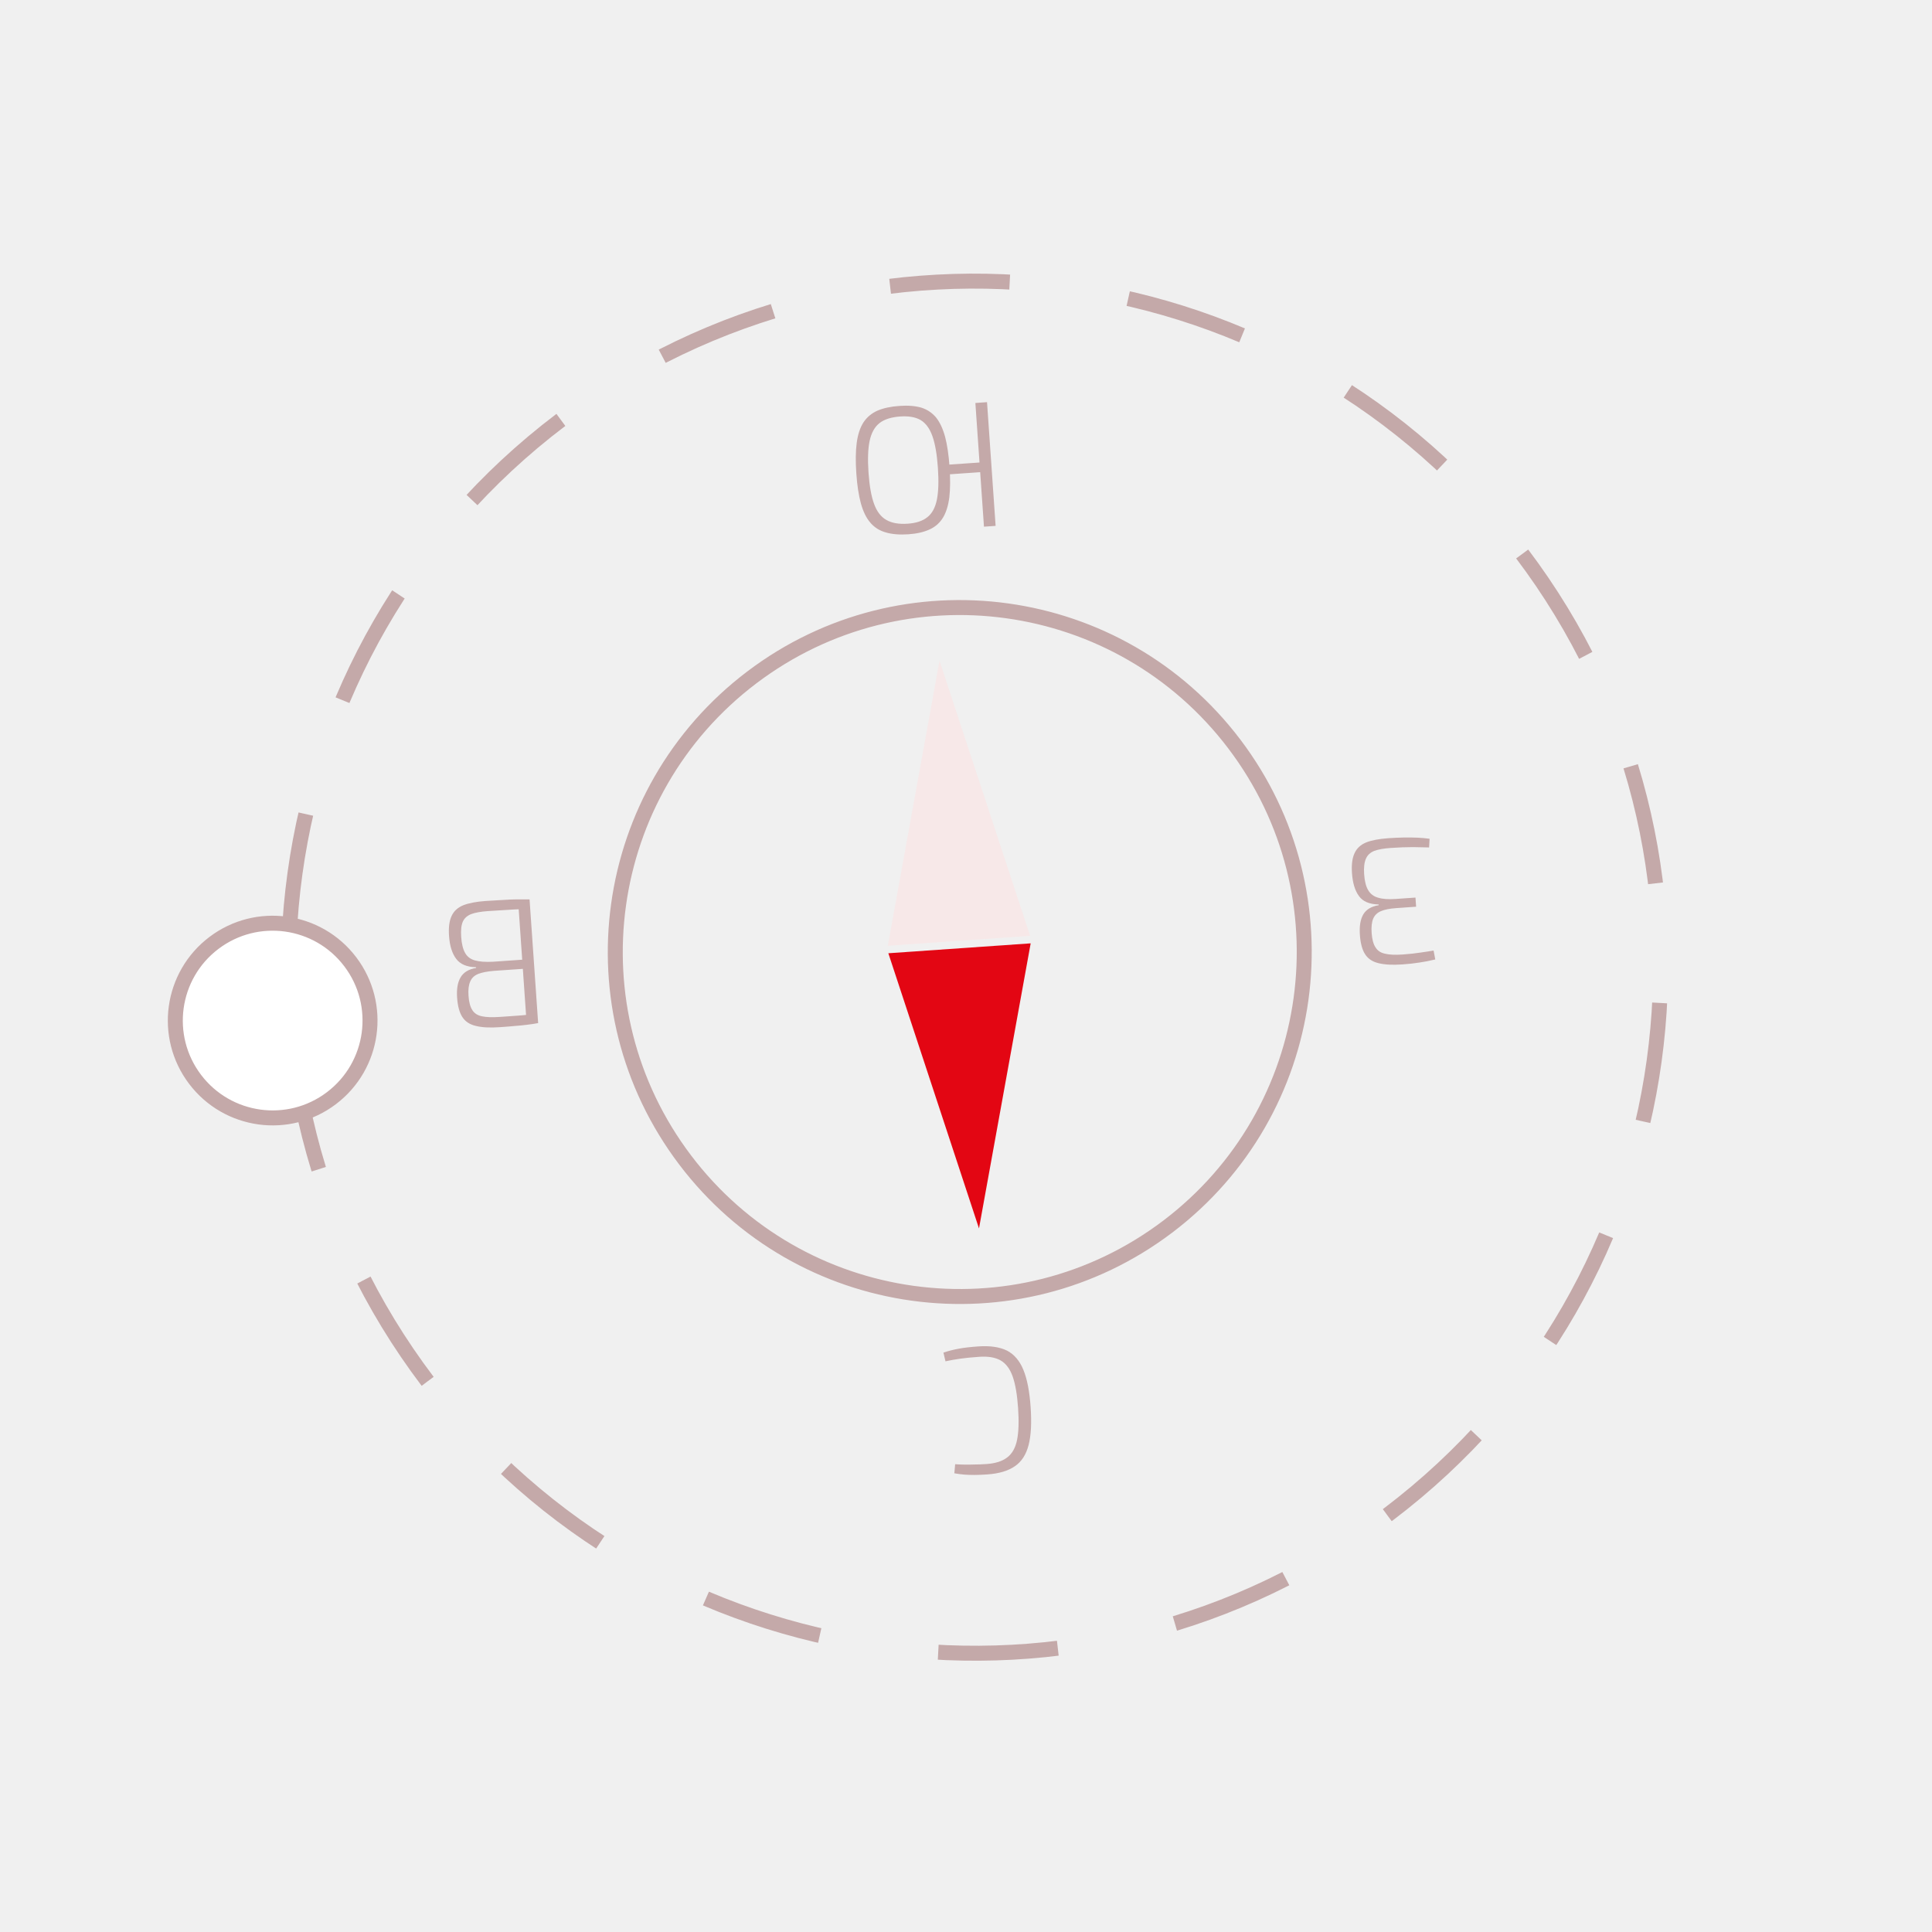
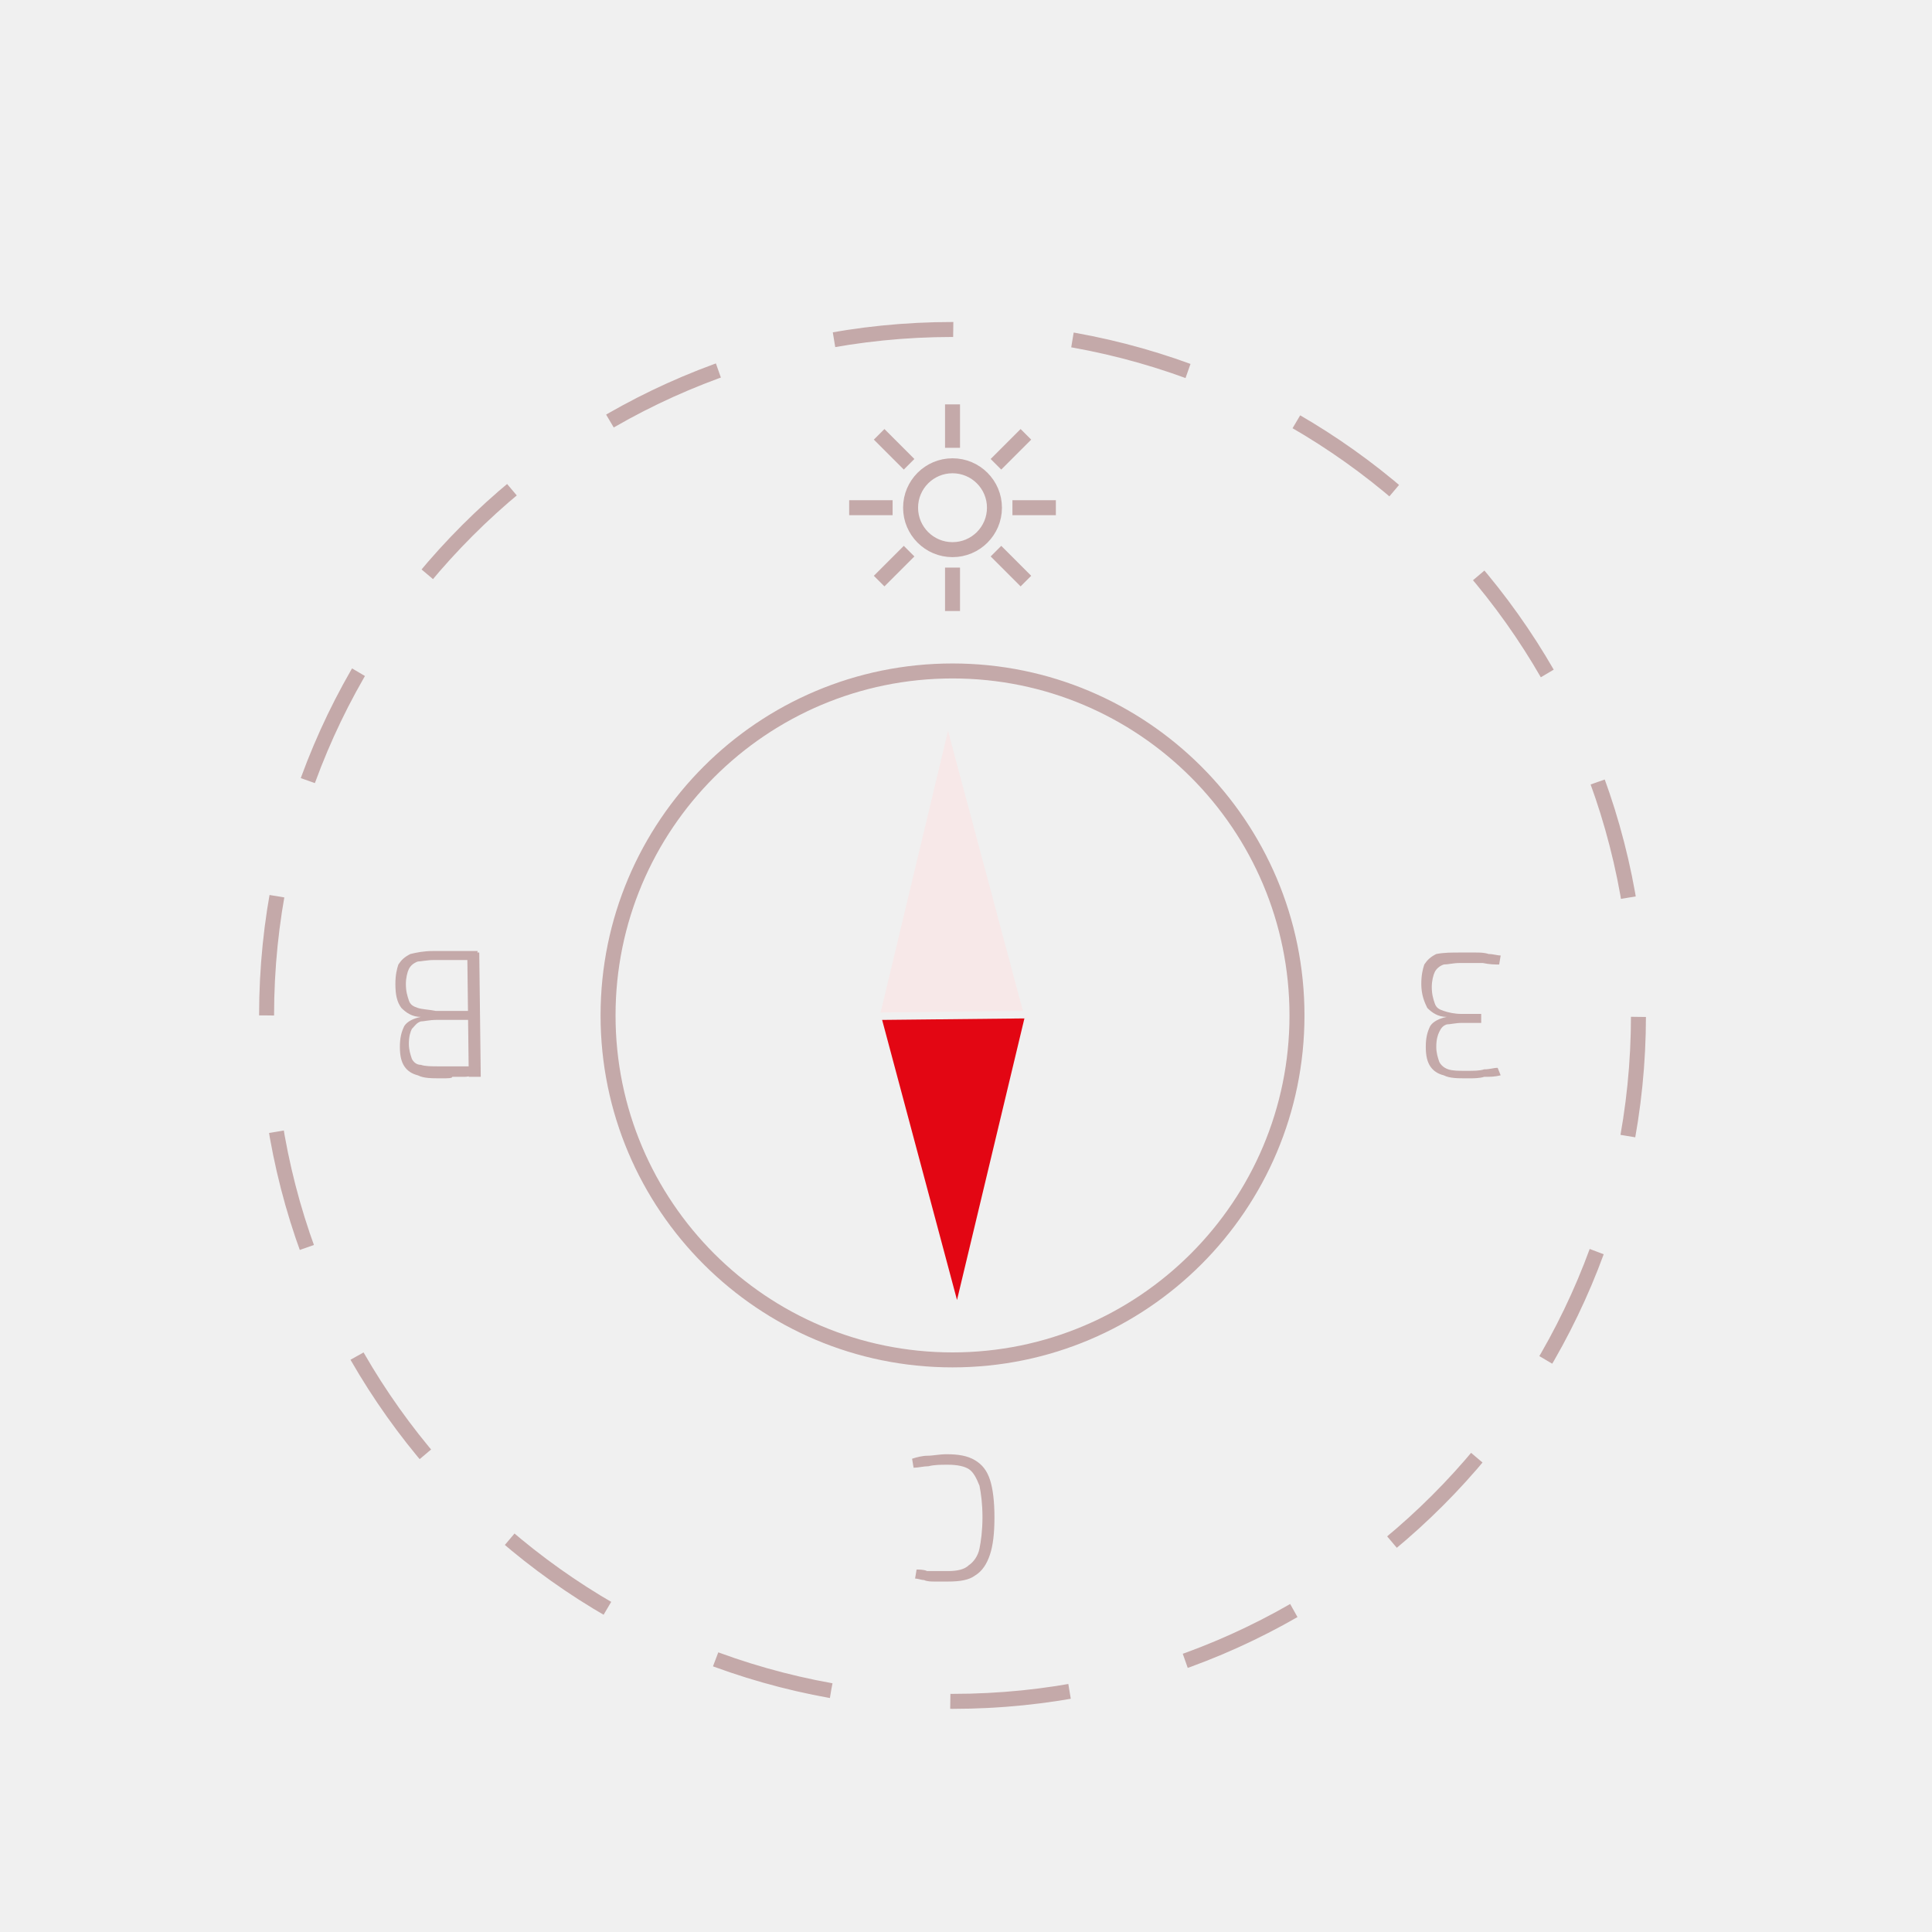
- <svg xmlns="http://www.w3.org/2000/svg" width="129" height="129" viewBox="0 0 129 129" fill="none">
-   <g transform="rotate(142.8665 64.5 64.5)">
-     <path d="M83.854 36.574C84.136 36.758 84.372 36.922 84.564 37.067C84.763 37.216 84.941 37.361 85.098 37.501C85.254 37.642 85.411 37.797 85.568 37.966L85.159 38.416C84.976 38.258 84.805 38.117 84.646 37.995C84.494 37.876 84.323 37.75 84.134 37.617C83.955 37.481 83.735 37.327 83.474 37.157C82.978 36.833 82.523 36.674 82.108 36.68C81.697 36.68 81.29 36.858 80.885 37.214C80.48 37.571 80.032 38.124 79.542 38.874C79.052 39.624 78.725 40.256 78.561 40.77C78.398 41.285 78.396 41.733 78.557 42.115C78.723 42.491 79.053 42.841 79.549 43.164C79.964 43.436 80.322 43.655 80.624 43.823C80.925 43.991 81.226 44.145 81.526 44.284L81.285 44.829C80.956 44.719 80.629 44.582 80.306 44.419C79.99 44.26 79.61 44.036 79.168 43.747C78.519 43.323 78.071 42.867 77.824 42.382C77.589 41.894 77.555 41.331 77.722 40.695C77.889 40.059 78.261 39.299 78.839 38.415C79.416 37.531 79.963 36.884 80.478 36.476C80.994 36.067 81.52 35.876 82.057 35.902C82.606 35.925 83.205 36.15 83.854 36.574Z" fill="#C4A9A9" />
-     <path d="M50.161 89.8C50.656 90.124 51.033 90.461 51.292 90.811C51.555 91.155 51.698 91.535 51.722 91.952C51.75 92.363 51.66 92.829 51.452 93.353C51.244 93.876 50.921 94.473 50.483 95.142C50.046 95.812 49.629 96.348 49.234 96.749C48.838 97.149 48.444 97.423 48.053 97.568C47.666 97.707 47.26 97.729 46.836 97.633C46.415 97.53 45.957 97.317 45.462 96.993C44.986 96.683 44.624 96.36 44.374 96.025C44.136 95.688 44.006 95.316 43.984 94.91C43.974 94.502 44.073 94.036 44.281 93.513C44.496 92.994 44.822 92.4 45.259 91.73C45.697 91.06 46.11 90.523 46.499 90.117C46.895 89.716 47.279 89.442 47.653 89.294C48.038 89.144 48.43 89.114 48.831 89.204C49.242 89.291 49.685 89.49 50.161 89.8ZM45.836 87.161L41.307 94.093L40.654 93.667L45.183 86.735L45.836 87.161ZM45.89 91.554L45.536 92.097L43.406 90.705L43.76 90.163L45.89 91.554ZM49.773 90.393C49.298 90.082 48.859 89.934 48.458 89.949C48.061 89.957 47.66 90.14 47.255 90.496C46.85 90.853 46.403 91.406 45.912 92.156C45.422 92.906 45.096 93.539 44.932 94.053C44.768 94.567 44.76 95.011 44.907 95.384C45.059 95.751 45.373 96.09 45.849 96.401C46.344 96.724 46.797 96.887 47.208 96.887C47.623 96.881 48.036 96.702 48.448 96.35C48.859 95.998 49.31 95.446 49.8 94.696C50.29 93.946 50.614 93.312 50.771 92.793C50.928 92.275 50.924 91.828 50.759 91.452C50.597 91.07 50.269 90.717 49.773 90.393Z" fill="#C4A9A9" />
-     <path d="M41.202 46.991C41.758 47.354 42.165 47.697 42.423 48.018C42.686 48.333 42.806 48.669 42.782 49.027C42.759 49.384 42.592 49.8 42.281 50.276C41.958 50.772 41.62 51.091 41.269 51.234C40.917 51.377 40.52 51.333 40.079 51.102L40.053 51.142C40.538 51.526 40.775 51.939 40.763 52.38C40.759 52.827 40.575 53.327 40.212 53.883C39.901 54.359 39.587 54.679 39.269 54.844C38.957 55.013 38.609 55.049 38.224 54.95C37.844 54.845 37.393 54.622 36.87 54.281C36.575 54.088 36.299 53.898 36.039 53.709C35.78 53.521 35.539 53.334 35.315 53.15C35.092 52.966 34.885 52.778 34.694 52.587L35.07 52.144C35.278 52.309 35.558 52.53 35.911 52.809C36.269 53.08 36.679 53.367 37.141 53.669C37.529 53.923 37.859 54.091 38.131 54.172C38.407 54.247 38.658 54.221 38.885 54.092C39.124 53.961 39.363 53.712 39.604 53.343C39.858 52.955 40.001 52.618 40.034 52.334C40.071 52.043 39.998 51.775 39.813 51.531C39.634 51.279 39.339 51.02 38.931 50.753L37.816 50.025L38.15 49.513L39.266 50.241C39.627 50.477 39.939 50.629 40.202 50.695C40.464 50.761 40.703 50.731 40.92 50.605C41.136 50.479 41.356 50.245 41.579 49.903C41.811 49.548 41.934 49.242 41.95 48.984C41.976 48.725 41.891 48.482 41.693 48.258C41.507 48.031 41.21 47.784 40.801 47.517C40.413 47.264 40.059 47.052 39.74 46.882C39.432 46.709 39.181 46.574 38.987 46.476L39.255 45.934C39.598 46.082 39.917 46.237 40.212 46.401C40.517 46.563 40.847 46.759 41.202 46.991Z" fill="#C4A9A9" />
-     <path d="M91.768 80.025C92.331 80.392 92.741 80.737 92.999 81.058C93.269 81.377 93.392 81.716 93.368 82.073C93.345 82.431 93.178 82.847 92.868 83.323C92.544 83.818 92.203 84.135 91.845 84.274C91.493 84.417 91.097 84.373 90.655 84.142L90.629 84.182C91.114 84.566 91.354 84.981 91.349 85.427C91.351 85.877 91.171 86.381 90.808 86.936C90.497 87.412 90.183 87.732 89.865 87.897C89.553 88.067 89.202 88.1 88.811 87.997C88.424 87.887 87.969 87.662 87.446 87.321C87.065 87.071 86.739 86.853 86.468 86.667C86.2 86.492 85.957 86.324 85.738 86.162C85.519 85.999 85.289 85.825 85.047 85.639L85.529 85.208C85.666 85.307 85.933 85.491 86.33 85.76C86.728 86.029 87.194 86.339 87.73 86.689C88.132 86.951 88.469 87.124 88.74 87.205C89.022 87.285 89.275 87.264 89.498 87.142C89.726 87.013 89.96 86.765 90.2 86.396C90.458 86.001 90.604 85.661 90.637 85.377C90.676 85.097 90.601 84.833 90.41 84.584C90.225 84.339 89.924 84.076 89.507 83.793L87.357 82.389L87.692 81.876L89.842 83.281C90.214 83.515 90.53 83.668 90.788 83.741C91.057 83.812 91.3 83.784 91.516 83.658C91.739 83.536 91.962 83.305 92.185 82.963C92.417 82.608 92.541 82.302 92.556 82.044C92.578 81.791 92.487 81.55 92.283 81.321C92.086 81.097 91.779 80.849 91.364 80.578C91.049 80.372 90.765 80.186 90.51 80.02C90.256 79.853 90.032 79.712 89.841 79.597C89.653 79.474 89.498 79.382 89.375 79.321L89.576 78.707C89.814 78.825 90.036 78.946 90.242 79.07C90.451 79.188 90.673 79.324 90.908 79.477C91.153 79.627 91.44 79.81 91.768 80.025ZM90.219 79.127L85.691 86.059L85.047 85.639L89.576 78.707L90.219 79.127Z" fill="#C4A9A9" />
-     <circle cx="64.269" cy="65.495" r="23" stroke="#C4A9A9" />
-     <circle cx="64.092" cy="64.092" r="45.806" stroke="#C4A9A9" stroke-dasharray="8 8" />
-     <path d="M53.604 81.82L59.871 63.518L67.846 68.728L53.604 81.82Z" fill="#F7E8E8" />
-     <path d="M74.386 50.007L68.12 68.309L60.144 63.099L74.386 50.007Z" fill="#E30613" />
-     <circle cx="103.606" cy="89.542" r="6.5" fill="white" stroke="#C4A9A9" />
+ <svg xmlns="http://www.w3.org/2000/svg" version="1.1" id="Слой_1" x="0px" y="0px" viewBox="0 0 129 129" style="enable-background:new 0 0 129 129;" xml:space="preserve">
+   <g transform="rotate(180 63.6 67.8)">
+     <style type="text/css">
+ 	.st0{fill:#C4A9A9;}
+ 	.st1{fill:none;stroke:#C4A9A9;stroke-dasharray:8,8;}
+ 	.st2{fill:none;stroke:#C4A9A9;}
+ 	.st3{fill:#F7E8E8;}
+ 	.st4{fill:#E30613;}
+ </style>
+     <path class="st0" d="M63.9,30c0.3,0,0.6,0,0.9,0c0.2,0,0.5,0,0.7,0.1c0.2,0,0.4,0.1,0.6,0.1L66,30.8c-0.2,0-0.5,0-0.7-0.1  c-0.2,0-0.4,0-0.6,0c-0.2,0-0.5,0-0.8,0c-0.6,0-1.1,0.1-1.4,0.4c-0.3,0.2-0.6,0.6-0.7,1.1c-0.1,0.5-0.2,1.2-0.2,2.1  c0,0.9,0.1,1.6,0.2,2.1c0.2,0.5,0.4,0.9,0.7,1.1c0.3,0.2,0.8,0.3,1.4,0.3c0.5,0,0.9,0,1.3-0.1c0.3,0,0.7-0.1,1-0.1l0.1,0.6  c-0.3,0.1-0.7,0.2-1,0.2c-0.4,0-0.8,0.1-1.3,0.1c-0.8,0-1.4-0.1-1.9-0.4c-0.5-0.3-0.8-0.7-1-1.3c-0.2-0.6-0.3-1.5-0.3-2.5  c0-1.1,0.1-1.9,0.3-2.5c0.2-0.6,0.5-1.1,1-1.4C62.5,30.1,63.1,30,63.9,30z" />
+     <path class="st0" d="M29.2,63.6c0.7,0,1.2,0,1.6,0.2c0.4,0.1,0.7,0.3,0.9,0.6c0.2,0.3,0.3,0.7,0.3,1.3c0,0.6-0.1,1-0.3,1.4  c-0.2,0.3-0.6,0.5-1.1,0.6l0,0c0.6,0,1,0.3,1.3,0.6c0.2,0.4,0.4,0.9,0.4,1.6c0,0.6-0.1,1-0.2,1.3c-0.2,0.3-0.4,0.5-0.8,0.7  C30.8,72,30.3,72,29.7,72c-0.4,0-0.7,0-1,0c-0.3,0-0.6,0-0.9-0.1c-0.3,0-0.6-0.1-0.8-0.1l0.1-0.6c0.3,0,0.6,0,1.1,0.1  c0.4,0,0.9,0,1.5,0c0.5,0,0.8-0.1,1.1-0.1c0.3-0.1,0.5-0.3,0.6-0.5c0.1-0.2,0.2-0.6,0.2-1c0-0.5-0.1-0.8-0.2-1.1  c-0.1-0.3-0.3-0.4-0.6-0.5c-0.3-0.1-0.7-0.2-1.2-0.2l-1.3,0l0-0.6l1.3,0c0.4,0,0.8-0.1,1-0.1c0.3-0.1,0.4-0.3,0.5-0.5  c0.1-0.2,0.2-0.5,0.2-1c0-0.4-0.1-0.7-0.2-1c-0.1-0.2-0.3-0.4-0.6-0.5c-0.3-0.1-0.7-0.1-1.2-0.1c-0.5,0-0.9,0-1.2,0.1  c-0.4,0-0.6,0.1-0.9,0.1L27,63.8c0.4-0.1,0.7-0.1,1.1-0.1C28.4,63.6,28.8,63.6,29.2,63.6z" />
+     <path class="st0" d="M97.7,63.6c0.7,0,1.2,0,1.6,0.2c0.4,0.1,0.7,0.3,0.9,0.6c0.2,0.3,0.3,0.7,0.3,1.3c0,0.6-0.1,1-0.3,1.4  c-0.2,0.3-0.6,0.5-1.1,0.6l0,0c0.6,0,1,0.3,1.3,0.6c0.3,0.4,0.4,0.9,0.4,1.6c0,0.6-0.1,1-0.2,1.3c-0.2,0.3-0.4,0.5-0.8,0.7  c-0.4,0.1-0.9,0.2-1.5,0.2c-0.5,0-0.8,0-1.2,0c-0.3,0-0.6,0-0.9,0c-0.3,0-0.6,0-0.9,0l0.2-0.6c0.2,0,0.5,0,1,0c0.5,0,1,0,1.7,0  c0.5,0,0.9-0.1,1.1-0.1c0.3-0.1,0.5-0.3,0.6-0.5c0.1-0.2,0.2-0.6,0.2-1c0-0.5-0.1-0.8-0.2-1.1c-0.1-0.3-0.3-0.4-0.6-0.5  c-0.3-0.1-0.7-0.1-1.2-0.2l-2.6,0l0-0.6l2.6,0c0.4,0,0.8-0.1,1-0.1c0.3-0.1,0.4-0.3,0.6-0.5c0.1-0.2,0.2-0.5,0.2-1  c0-0.4-0.1-0.7-0.2-1c-0.1-0.2-0.3-0.4-0.6-0.4c-0.3-0.1-0.7-0.1-1.2-0.1c-0.4,0-0.7,0-1,0c-0.3,0-0.6,0-0.8,0c-0.2,0-0.4,0-0.5,0  l-0.2-0.6c0.3,0,0.5-0.1,0.8-0.1c0.2,0,0.5,0,0.8,0C97,63.6,97.3,63.6,97.7,63.6z M95.9,63.7L96,72l-0.8,0l-0.1-8.3L95.9,63.7z" />
+     <g>
+       <circle class="st1" cx="63.6" cy="67.8" r="45.8" />
+       <g>
+         <circle class="st2" cx="63.6" cy="67.8" r="23" />
+         <g>
+           <path class="st3" d="M63.9,86.8l-5-18.7l9.5-0.1L63.9,86.8z" />
+           <path class="st4" d="M63.3,48.8l5,18.7l-9.5,0.1L63.3,48.8z" />
+         </g>
+       </g>
+     </g>
+     <g>
+       <circle class="st2" cx="63.6" cy="101.7" r="2.8" />
+       <line class="st2" x1="67.6" y1="101.7" x2="70.5" y2="101.7" />
+       <line class="st2" x1="56.7" y1="101.7" x2="59.6" y2="101.7" />
+       <line class="st2" x1="63.6" y1="105.7" x2="63.6" y2="108.6" />
+       <line class="st2" x1="63.6" y1="94.8" x2="63.6" y2="97.7" />
+       <line class="st2" x1="60.7" y1="104.6" x2="58.7" y2="106.6" />
+       <line class="st2" x1="68.5" y1="96.8" x2="66.5" y2="98.8" />
+       <line class="st2" x1="60.7" y1="98.8" x2="58.7" y2="96.8" />
+       <line class="st2" x1="68.5" y1="106.6" x2="66.5" y2="104.6" />
+     </g>
  </g>
</svg>
